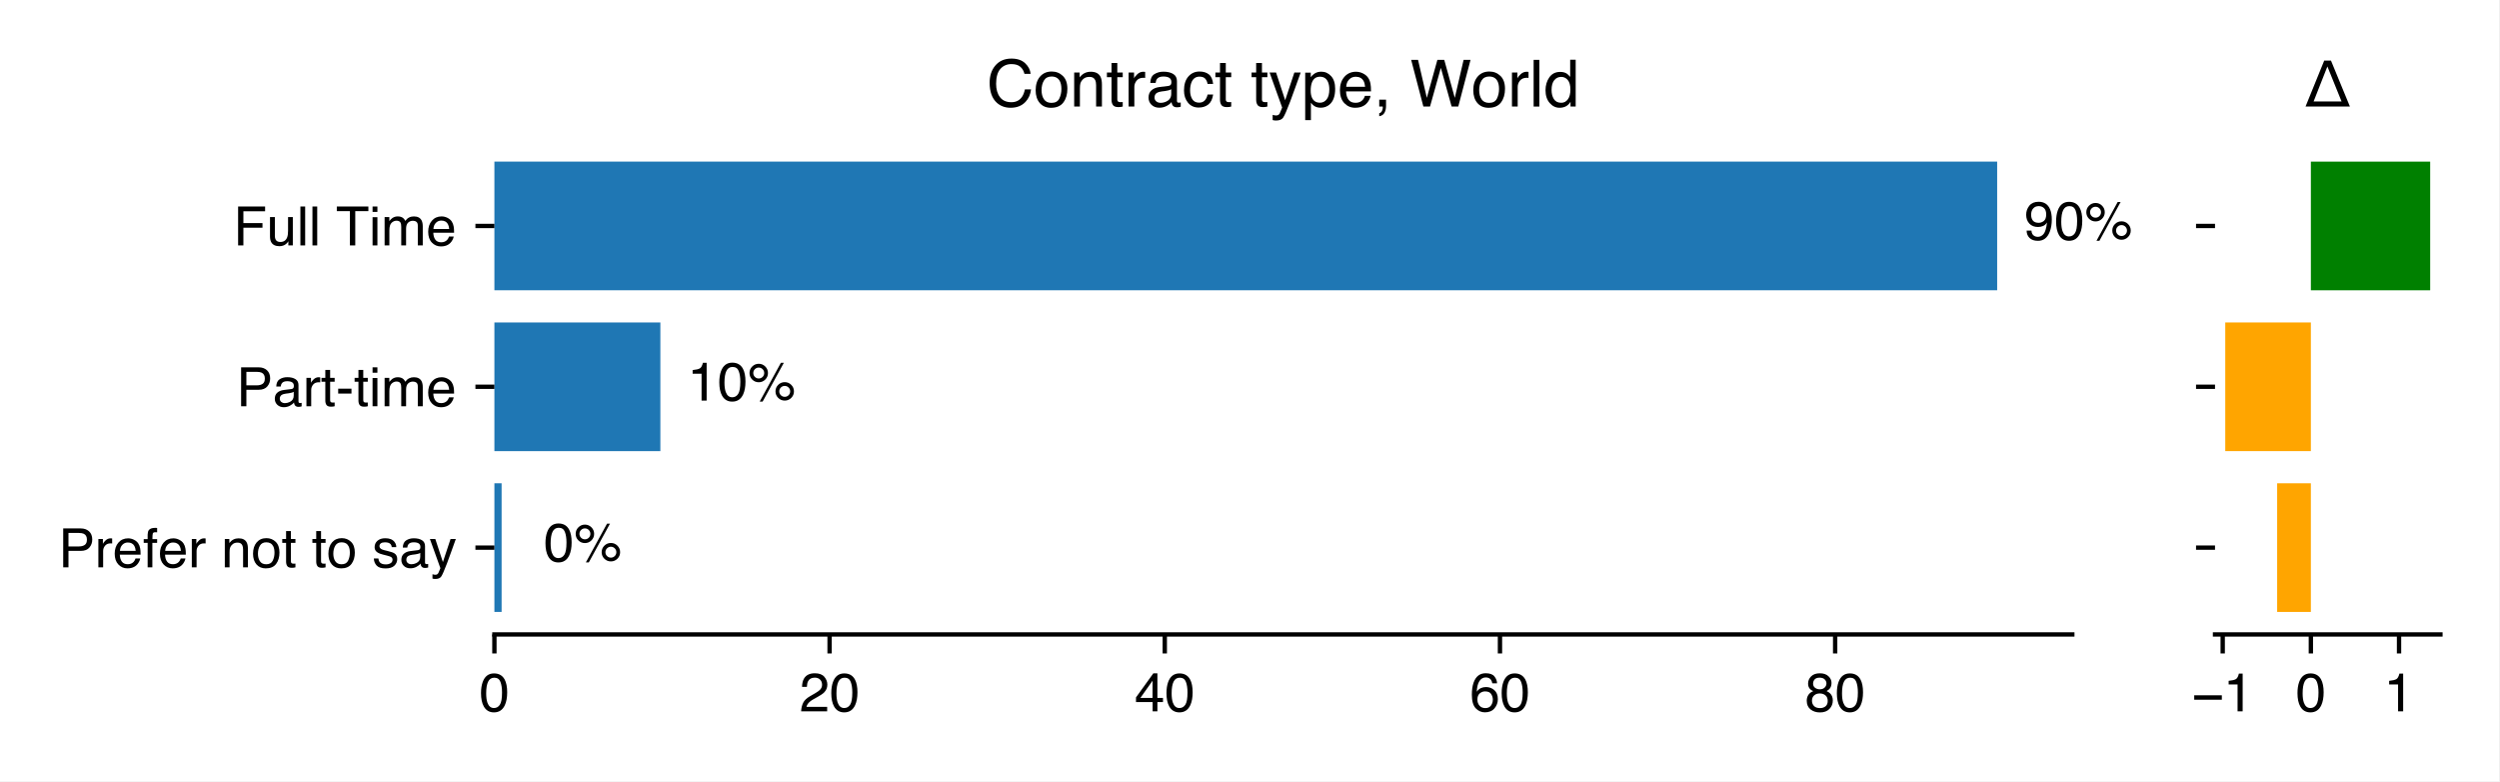
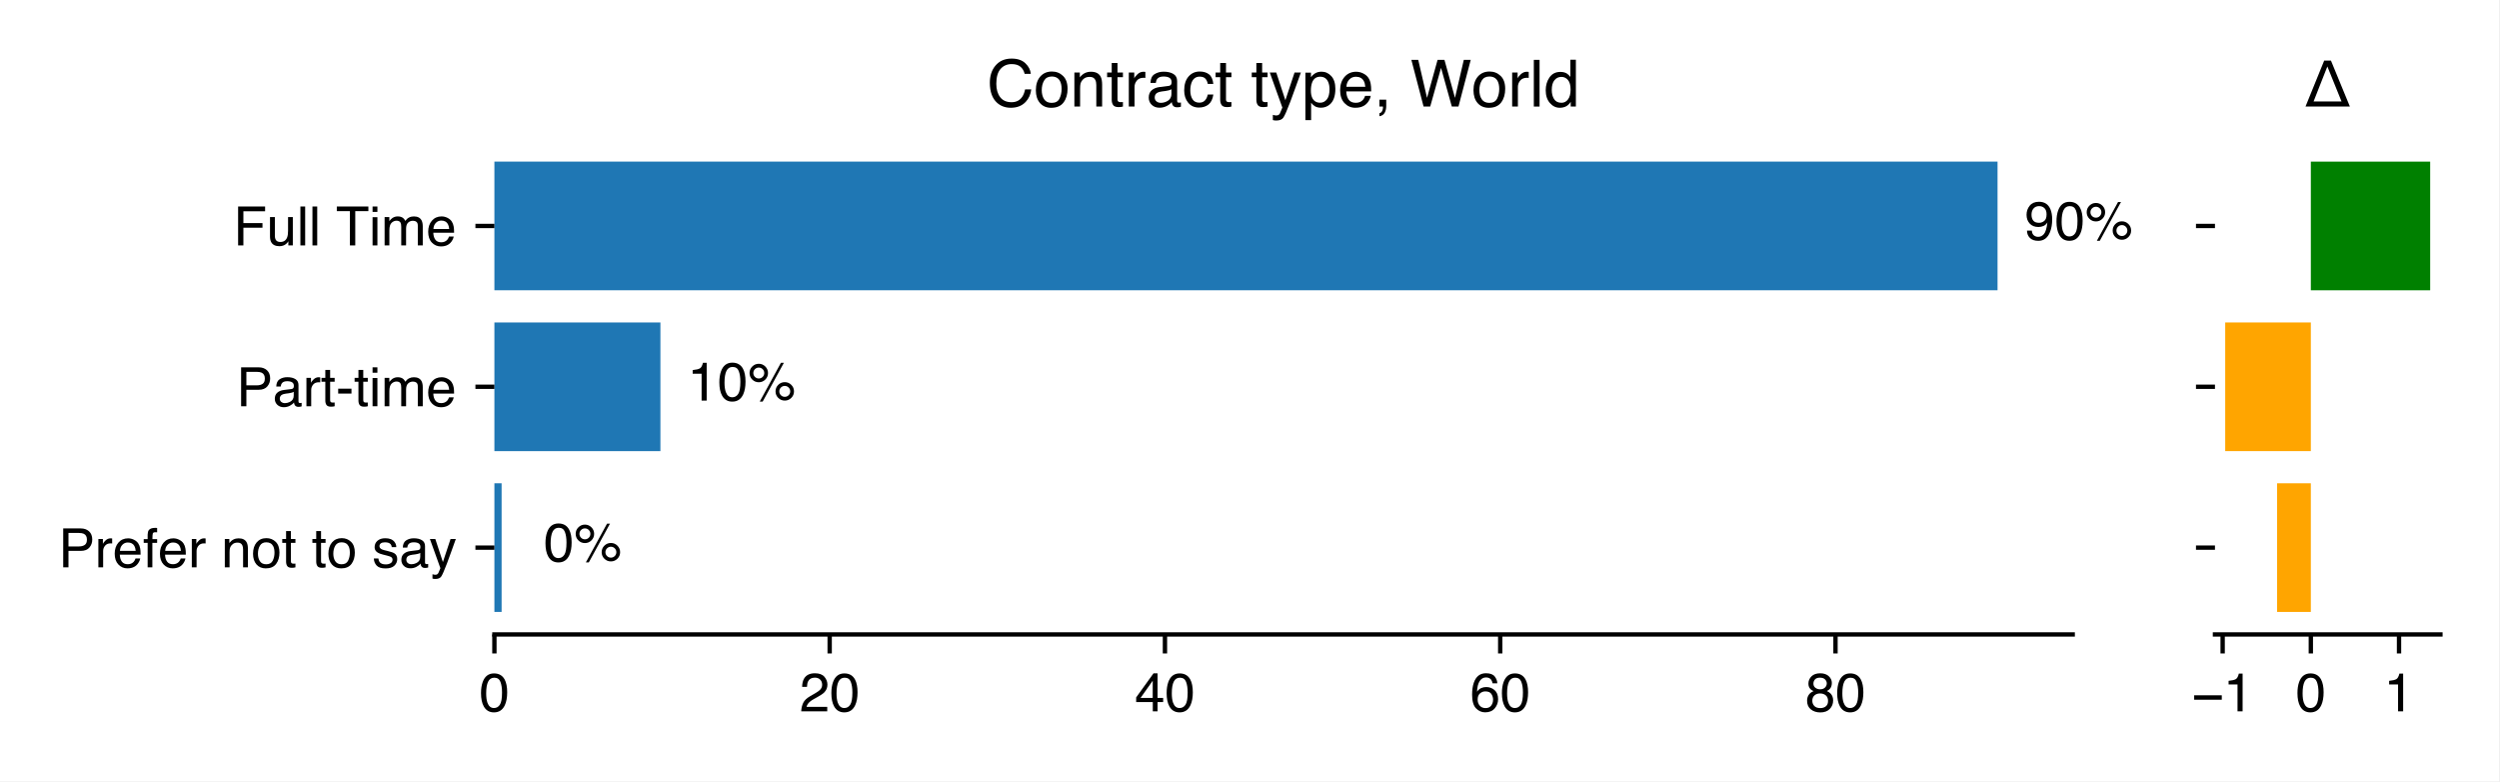
<svg xmlns="http://www.w3.org/2000/svg" xmlns:xlink="http://www.w3.org/1999/xlink" width="460.8pt" height="144pt" viewBox="0 0 460.8 144" version="1.1">
  <defs>
    <style type="text/css">*{stroke-linejoin: round; stroke-linecap: butt}</style>
  </defs>
  <g id="figure_1">
    <g id="patch_1">
      <path d="M 0 144  L 460.8 144  L 460.8 0  L 0 0  z " style="fill: #ffffff" />
    </g>
    <g id="axes_1">
      <g id="patch_2">
-         <path d="M 91.164 116.942  L 382.119 116.942  L 382.119 25.642  L 91.164 25.642  z " style="fill: #ffffff" />
+         <path d="M 91.164 116.942  L 382.192 116.942  L 382.192 25.642  L 91.164 25.642  z " style="fill: #ffffff" />
      </g>
      <g id="patch_3">
-         <path d="M 91.164 112.792  L 92.495 112.792  L 92.495 89.078  L 91.164 89.078  z " clip-path="url(#p2f2ed51801)" style="fill: #1f77b4" />
+         <path d="M 91.164 112.792  L 92.495 112.792  L 92.495 89.078  L 91.164 89.078  z " clip-path="url(#p0431a58119)" style="fill: #1f77b4" />
      </g>
      <g id="patch_4">
-         <path d="M 91.164 83.149  L 121.768 83.149  L 121.768 59.435  L 91.164 59.435  z " clip-path="url(#p2f2ed51801)" style="fill: #1f77b4" />
+         <path d="M 91.164 83.149  L 121.776 83.149  L 121.776 59.435  L 91.164 59.435  z " clip-path="url(#p0431a58119)" style="fill: #1f77b4" />
      </g>
      <g id="patch_5">
-         <path d="M 91.164 53.507  L 368.264 53.507  L 368.264 29.792  L 91.164 29.792  z " clip-path="url(#p2f2ed51801)" style="fill: #1f77b4" />
+         <path d="M 91.164 53.507  L 368.333 53.507  L 368.333 29.792  L 91.164 29.792  z " clip-path="url(#p0431a58119)" style="fill: #1f77b4" />
      </g>
      <g id="matplotlib.axis_1">
        <g id="xtick_1">
          <g id="line2d_1">
            <defs>
              <path id="m4c99cd72f3" d="M 0 0  L 0 3.5  " style="stroke: #000000; stroke-width: 0.8" />
            </defs>
            <g>
              <use xlink:href="#m4c99cd72f3" x="91.164" y="116.942" style="stroke: #000000; stroke-width: 0.8" />
            </g>
          </g>
          <g id="text_1">
            <g transform="translate(88.38359 131.1156)scale(0.1 -0.1)">
              <defs>
                <path id="Helvetica-30" d="M 1731 4475  Q 2600 4475 2988 3759  Q 3288 3206 3288 2244  Q 3288 1331 3016 734  Q 2622 -122 1728 -122  Q 922 -122 528 578  Q 200 1163 200 2147  Q 200 2909 397 3456  Q 766 4475 1731 4475  z M 1725 391  Q 2163 391 2422 778  Q 2681 1166 2681 2222  Q 2681 2984 2493 3476  Q 2306 3969 1766 3969  Q 1269 3969 1039 3501  Q 809 3034 809 2125  Q 809 1441 956 1025  Q 1181 391 1725 391  z " transform="scale(0.015625)" />
              </defs>
              <use xlink:href="#Helvetica-30" />
            </g>
          </g>
        </g>
        <g id="xtick_2">
          <g id="line2d_2">
            <g>
-               <use xlink:href="#m4c99cd72f3" x="152.971" y="116.942" style="stroke: #000000; stroke-width: 0.8" />
+               <use xlink:href="#m4c99cd72f3" x="152.986" y="116.942" style="stroke: #000000; stroke-width: 0.8" />
            </g>
          </g>
          <g id="text_2">
-             <g transform="translate(147.4101 131.1156)scale(0.1 -0.1)">
+             <g transform="translate(147.4255 131.1156)scale(0.1 -0.1)">
              <defs>
                <path id="Helvetica-32" d="M 200 0  Q 231 578 439 1006  Q 647 1434 1250 1784  L 1850 2131  Q 2253 2366 2416 2531  Q 2672 2791 2672 3125  Q 2672 3516 2437 3745  Q 2203 3975 1813 3975  Q 1234 3975 1013 3538  Q 894 3303 881 2888  L 309 2888  Q 319 3472 525 3841  Q 891 4491 1816 4491  Q 2584 4491 2939 4075  Q 3294 3659 3294 3150  Q 3294 2613 2916 2231  Q 2697 2009 2131 1694  L 1703 1456  Q 1397 1288 1222 1134  Q 909 863 828 531  L 3272 531  L 3272 0  L 200 0  z " transform="scale(0.015625)" />
              </defs>
              <use xlink:href="#Helvetica-32" />
              <use xlink:href="#Helvetica-30" x="55.615" />
            </g>
          </g>
        </g>
        <g id="xtick_3">
          <g id="line2d_3">
            <g>
-               <use xlink:href="#m4c99cd72f3" x="214.778" y="116.942" style="stroke: #000000; stroke-width: 0.8" />
+               <use xlink:href="#m4c99cd72f3" x="214.809" y="116.942" style="stroke: #000000; stroke-width: 0.8" />
            </g>
          </g>
          <g id="text_3">
-             <g transform="translate(209.2171 131.1156)scale(0.1 -0.1)">
+             <g transform="translate(209.248 131.1156)scale(0.1 -0.1)">
              <defs>
                <path id="Helvetica-34" d="M 2116 1584  L 2116 3613  L 681 1584  L 2116 1584  z M 2125 0  L 2125 1094  L 163 1094  L 163 1644  L 2213 4488  L 2688 4488  L 2688 1584  L 3347 1584  L 3347 1094  L 2688 1094  L 2688 0  L 2125 0  z " transform="scale(0.015625)" />
              </defs>
              <use xlink:href="#Helvetica-34" />
              <use xlink:href="#Helvetica-30" x="55.615" />
            </g>
          </g>
        </g>
        <g id="xtick_4">
          <g id="line2d_4">
            <g>
-               <use xlink:href="#m4c99cd72f3" x="276.585" y="116.942" style="stroke: #000000; stroke-width: 0.8" />
+               <use xlink:href="#m4c99cd72f3" x="276.631" y="116.942" style="stroke: #000000; stroke-width: 0.8" />
            </g>
          </g>
          <g id="text_4">
-             <g transform="translate(271.0241 131.1156)scale(0.1 -0.1)">
+             <g transform="translate(271.0704 131.1156)scale(0.1 -0.1)">
              <defs>
                <path id="Helvetica-36" d="M 1872 4494  Q 2622 4494 2917 4105  Q 3213 3716 3213 3303  L 2656 3303  Q 2606 3569 2497 3719  Q 2294 4000 1881 4000  Q 1409 4000 1131 3564  Q 853 3128 822 2316  Q 1016 2600 1309 2741  Q 1578 2866 1909 2866  Q 2472 2866 2890 2506  Q 3309 2147 3309 1434  Q 3309 825 2912 354  Q 2516 -116 1781 -116  Q 1153 -116 697 361  Q 241 838 241 1966  Q 241 2800 444 3381  Q 834 4494 1872 4494  z M 1831 384  Q 2275 384 2495 682  Q 2716 981 2716 1388  Q 2716 1731 2519 2042  Q 2322 2353 1803 2353  Q 1441 2353 1167 2112  Q 894 1872 894 1388  Q 894 963 1142 673  Q 1391 384 1831 384  z " transform="scale(0.015625)" />
              </defs>
              <use xlink:href="#Helvetica-36" />
              <use xlink:href="#Helvetica-30" x="55.615" />
            </g>
          </g>
        </g>
        <g id="xtick_5">
          <g id="line2d_5">
            <g>
-               <use xlink:href="#m4c99cd72f3" x="338.392" y="116.942" style="stroke: #000000; stroke-width: 0.8" />
+               <use xlink:href="#m4c99cd72f3" x="338.454" y="116.942" style="stroke: #000000; stroke-width: 0.8" />
            </g>
          </g>
          <g id="text_5">
-             <g transform="translate(332.8311 131.1156)scale(0.1 -0.1)">
+             <g transform="translate(332.8928 131.1156)scale(0.1 -0.1)">
              <defs>
                <path id="Helvetica-38" d="M 1741 2600  Q 2113 2600 2322 2808  Q 2531 3016 2531 3303  Q 2531 3553 2331 3762  Q 2131 3972 1722 3972  Q 1316 3972 1134 3762  Q 953 3553 953 3272  Q 953 2956 1187 2778  Q 1422 2600 1741 2600  z M 1775 384  Q 2166 384 2423 595  Q 2681 806 2681 1225  Q 2681 1659 2415 1884  Q 2150 2109 1734 2109  Q 1331 2109 1076 1879  Q 822 1650 822 1244  Q 822 894 1055 639  Q 1288 384 1775 384  z M 975 2384  Q 741 2484 609 2619  Q 363 2869 363 3269  Q 363 3769 725 4128  Q 1088 4488 1753 4488  Q 2397 4488 2762 4148  Q 3128 3809 3128 3356  Q 3128 2938 2916 2678  Q 2797 2531 2547 2391  Q 2825 2263 2984 2097  Q 3281 1784 3281 1284  Q 3281 694 2884 283  Q 2488 -128 1763 -128  Q 1109 -128 657 226  Q 206 581 206 1256  Q 206 1653 400 1942  Q 594 2231 975 2384  z " transform="scale(0.015625)" />
              </defs>
              <use xlink:href="#Helvetica-38" />
              <use xlink:href="#Helvetica-30" x="55.615" />
            </g>
          </g>
        </g>
      </g>
      <g id="matplotlib.axis_2">
        <g id="ytick_1">
          <g id="line2d_6">
            <defs>
              <path id="m8e343aef83" d="M 0 0  L -3.5 0  " style="stroke: #000000; stroke-width: 0.8" />
            </defs>
            <g>
              <use xlink:href="#m8e343aef83" x="91.164" y="100.935" style="stroke: #000000; stroke-width: 0.8" />
            </g>
          </g>
          <g id="text_6">
            <g transform="translate(10.8 104.5726)scale(0.1 -0.1)">
              <defs>
                <path id="Helvetica-50" d="M 547 4591  L 2613 4591  Q 3225 4591 3600 4245  Q 3975 3900 3975 3275  Q 3975 2738 3640 2339  Q 3306 1941 2613 1941  L 1169 1941  L 1169 0  L 547 0  L 547 4591  z M 3347 3272  Q 3347 3778 2972 3959  Q 2766 4056 2406 4056  L 1169 4056  L 1169 2466  L 2406 2466  Q 2825 2466 3086 2644  Q 3347 2822 3347 3272  z " transform="scale(0.015625)" />
                <path id="Helvetica-72" d="M 428 3347  L 963 3347  L 963 2769  Q 1028 2938 1284 3180  Q 1541 3422 1875 3422  Q 1891 3422 1928 3419  Q 1966 3416 2056 3406  L 2056 2813  Q 2006 2822 1964 2825  Q 1922 2828 1872 2828  Q 1447 2828 1219 2554  Q 991 2281 991 1925  L 991 0  L 428 0  L 428 3347  z " transform="scale(0.015625)" />
                <path id="Helvetica-65" d="M 1806 3422  Q 2163 3422 2497 3255  Q 2831 3088 3006 2822  Q 3175 2569 3231 2231  Q 3281 2000 3281 1494  L 828 1494  Q 844 984 1069 676  Q 1294 369 1766 369  Q 2206 369 2469 659  Q 2619 828 2681 1050  L 3234 1050  Q 3213 866 3089 639  Q 2966 413 2813 269  Q 2556 19 2178 -69  Q 1975 -119 1719 -119  Q 1094 -119 659 336  Q 225 791 225 1609  Q 225 2416 662 2919  Q 1100 3422 1806 3422  z M 2703 1941  Q 2669 2306 2544 2525  Q 2313 2931 1772 2931  Q 1384 2931 1121 2651  Q 859 2372 844 1941  L 2703 1941  z M 1753 3428  L 1753 3428  z " transform="scale(0.015625)" />
                <path id="Helvetica-66" d="M 553 3856  Q 566 4206 675 4369  Q 872 4656 1434 4656  Q 1488 4656 1544 4653  Q 1600 4650 1672 4644  L 1672 4131  Q 1584 4138 1545 4139  Q 1506 4141 1472 4141  Q 1216 4141 1166 4008  Q 1116 3875 1116 3331  L 1672 3331  L 1672 2888  L 1109 2888  L 1109 0  L 553 0  L 553 2888  L 88 2888  L 88 3331  L 553 3331  L 553 3856  z " transform="scale(0.015625)" />
                <path id="Helvetica-20" transform="scale(0.015625)" />
                <path id="Helvetica-6e" d="M 413 3347  L 947 3347  L 947 2872  Q 1184 3166 1450 3294  Q 1716 3422 2041 3422  Q 2753 3422 3003 2925  Q 3141 2653 3141 2147  L 3141 0  L 2569 0  L 2569 2109  Q 2569 2416 2478 2603  Q 2328 2916 1934 2916  Q 1734 2916 1606 2875  Q 1375 2806 1200 2600  Q 1059 2434 1017 2257  Q 975 2081 975 1753  L 975 0  L 413 0  L 413 3347  z M 1734 3428  L 1734 3428  z " transform="scale(0.015625)" />
                <path id="Helvetica-6f" d="M 1741 363  Q 2300 363 2508 786  Q 2716 1209 2716 1728  Q 2716 2197 2566 2491  Q 2328 2953 1747 2953  Q 1231 2953 997 2559  Q 763 2166 763 1609  Q 763 1075 997 719  Q 1231 363 1741 363  z M 1763 3444  Q 2409 3444 2856 3012  Q 3303 2581 3303 1744  Q 3303 934 2909 406  Q 2516 -122 1688 -122  Q 997 -122 590 345  Q 184 813 184 1600  Q 184 2444 612 2944  Q 1041 3444 1763 3444  z M 1744 3428  L 1744 3428  z " transform="scale(0.015625)" />
                <path id="Helvetica-74" d="M 525 4281  L 1094 4281  L 1094 3347  L 1628 3347  L 1628 2888  L 1094 2888  L 1094 703  Q 1094 528 1213 469  Q 1278 434 1431 434  Q 1472 434 1519 436  Q 1566 438 1628 444  L 1628 0  Q 1531 -28 1426 -40  Q 1322 -53 1200 -53  Q 806 -53 665 148  Q 525 350 525 672  L 525 2888  L 72 2888  L 72 3347  L 525 3347  L 525 4281  z " transform="scale(0.015625)" />
                <path id="Helvetica-73" d="M 747 1050  Q 772 769 888 619  Q 1100 347 1625 347  Q 1938 347 2175 483  Q 2413 619 2413 903  Q 2413 1119 2222 1231  Q 2100 1300 1741 1391  L 1294 1503  Q 866 1609 663 1741  Q 300 1969 300 2372  Q 300 2847 642 3140  Q 984 3434 1563 3434  Q 2319 3434 2653 2991  Q 2863 2709 2856 2384  L 2325 2384  Q 2309 2575 2191 2731  Q 1997 2953 1519 2953  Q 1200 2953 1036 2831  Q 872 2709 872 2509  Q 872 2291 1088 2159  Q 1213 2081 1456 2022  L 1828 1931  Q 2434 1784 2641 1647  Q 2969 1431 2969 969  Q 2969 522 2630 197  Q 2291 -128 1597 -128  Q 850 -128 539 211  Q 228 550 206 1050  L 747 1050  z M 1578 3428  L 1578 3428  z " transform="scale(0.015625)" />
                <path id="Helvetica-61" d="M 844 891  Q 844 647 1022 506  Q 1200 366 1444 366  Q 1741 366 2019 503  Q 2488 731 2488 1250  L 2488 1703  Q 2384 1638 2221 1594  Q 2059 1550 1903 1531  L 1563 1488  Q 1256 1447 1103 1359  Q 844 1213 844 891  z M 2206 2028  Q 2400 2053 2466 2191  Q 2503 2266 2503 2406  Q 2503 2694 2298 2823  Q 2094 2953 1713 2953  Q 1272 2953 1088 2716  Q 984 2584 953 2325  L 428 2325  Q 444 2944 830 3186  Q 1216 3428 1725 3428  Q 2316 3428 2684 3203  Q 3050 2978 3050 2503  L 3050 575  Q 3050 488 3086 434  Q 3122 381 3238 381  Q 3275 381 3322 386  Q 3369 391 3422 400  L 3422 -16  Q 3291 -53 3222 -62  Q 3153 -72 3034 -72  Q 2744 -72 2613 134  Q 2544 244 2516 444  Q 2344 219 2022 53  Q 1700 -113 1313 -113  Q 847 -113 551 170  Q 256 453 256 878  Q 256 1344 547 1600  Q 838 1856 1309 1916  L 2206 2028  z M 1741 3428  L 1741 3428  z " transform="scale(0.015625)" />
                <path id="Helvetica-79" d="M 2503 3347  L 3125 3347  Q 3006 3025 2597 1878  Q 2291 1016 2084 472  Q 1597 -809 1397 -1090  Q 1197 -1372 709 -1372  Q 591 -1372 527 -1362  Q 463 -1353 369 -1328  L 369 -816  Q 516 -856 581 -865  Q 647 -875 697 -875  Q 853 -875 926 -823  Q 1000 -772 1050 -697  Q 1066 -672 1162 -440  Q 1259 -209 1303 -97  L 66 3347  L 703 3347  L 1600 622  L 2503 3347  z M 1597 3428  L 1597 3428  z " transform="scale(0.015625)" />
              </defs>
              <use xlink:href="#Helvetica-50" />
              <use xlink:href="#Helvetica-72" x="66.699" />
              <use xlink:href="#Helvetica-65" x="100" />
              <use xlink:href="#Helvetica-66" x="155.615" />
              <use xlink:href="#Helvetica-65" x="183.398" />
              <use xlink:href="#Helvetica-72" x="239.014" />
              <use xlink:href="#Helvetica-20" x="272.314" />
              <use xlink:href="#Helvetica-6e" x="300.098" />
              <use xlink:href="#Helvetica-6f" x="355.713" />
              <use xlink:href="#Helvetica-74" x="411.328" />
              <use xlink:href="#Helvetica-20" x="439.111" />
              <use xlink:href="#Helvetica-74" x="466.895" />
              <use xlink:href="#Helvetica-6f" x="494.678" />
              <use xlink:href="#Helvetica-20" x="550.293" />
              <use xlink:href="#Helvetica-73" x="578.076" />
              <use xlink:href="#Helvetica-61" x="628.076" />
              <use xlink:href="#Helvetica-79" x="683.691" />
            </g>
          </g>
        </g>
        <g id="ytick_2">
          <g id="line2d_7">
            <g>
              <use xlink:href="#m8e343aef83" x="91.164" y="71.292" style="stroke: #000000; stroke-width: 0.8" />
            </g>
          </g>
          <g id="text_7">
            <g transform="translate(43.60469 74.87906)scale(0.1 -0.1)">
              <defs>
                <path id="Helvetica-2d" d="M 266 2072  L 1834 2072  L 1834 1494  L 266 1494  L 266 2072  z " transform="scale(0.015625)" />
                <path id="Helvetica-69" d="M 413 3331  L 984 3331  L 984 0  L 413 0  L 413 3331  z M 413 4591  L 984 4591  L 984 3953  L 413 3953  L 413 4591  z " transform="scale(0.015625)" />
                <path id="Helvetica-6d" d="M 413 3347  L 969 3347  L 969 2872  Q 1169 3119 1331 3231  Q 1609 3422 1963 3422  Q 2363 3422 2606 3225  Q 2744 3113 2856 2894  Q 3044 3163 3297 3292  Q 3550 3422 3866 3422  Q 4541 3422 4784 2934  Q 4916 2672 4916 2228  L 4916 0  L 4331 0  L 4331 2325  Q 4331 2659 4164 2784  Q 3997 2909 3756 2909  Q 3425 2909 3186 2687  Q 2947 2466 2947 1947  L 2947 0  L 2375 0  L 2375 2184  Q 2375 2525 2294 2681  Q 2166 2916 1816 2916  Q 1497 2916 1236 2669  Q 975 2422 975 1775  L 975 0  L 413 0  L 413 3347  z " transform="scale(0.015625)" />
              </defs>
              <use xlink:href="#Helvetica-50" />
              <use xlink:href="#Helvetica-61" x="66.699" />
              <use xlink:href="#Helvetica-72" x="122.314" />
              <use xlink:href="#Helvetica-74" x="155.615" />
              <use xlink:href="#Helvetica-2d" x="183.398" />
              <use xlink:href="#Helvetica-74" x="216.699" />
              <use xlink:href="#Helvetica-69" x="244.482" />
              <use xlink:href="#Helvetica-6d" x="266.699" />
              <use xlink:href="#Helvetica-65" x="350" />
            </g>
          </g>
        </g>
        <g id="ytick_3">
          <g id="line2d_8">
            <g>
              <use xlink:href="#m8e343aef83" x="91.164" y="41.65" style="stroke: #000000; stroke-width: 0.8" />
            </g>
          </g>
          <g id="text_8">
            <g transform="translate(43.05313 45.23631)scale(0.1 -0.1)">
              <defs>
                <path id="Helvetica-46" d="M 547 4591  L 3731 4591  L 3731 4028  L 1169 4028  L 1169 2634  L 3422 2634  L 3422 2088  L 1169 2088  L 1169 0  L 547 0  L 547 4591  z " transform="scale(0.015625)" />
                <path id="Helvetica-75" d="M 975 3347  L 975 1125  Q 975 869 1056 706  Q 1206 406 1616 406  Q 2203 406 2416 931  Q 2531 1213 2531 1703  L 2531 3347  L 3094 3347  L 3094 0  L 2563 0  L 2569 494  Q 2459 303 2297 172  Q 1975 -91 1516 -91  Q 800 -91 541 388  Q 400 644 400 1072  L 400 3347  L 975 3347  z M 1747 3428  L 1747 3428  z " transform="scale(0.015625)" />
                <path id="Helvetica-6c" d="M 428 4591  L 991 4591  L 991 0  L 428 0  L 428 4591  z " transform="scale(0.015625)" />
                <path id="Helvetica-54" d="M 3828 4591  L 3828 4044  L 2281 4044  L 2281 0  L 1650 0  L 1650 4044  L 103 4044  L 103 4591  L 3828 4591  z " transform="scale(0.015625)" />
              </defs>
              <use xlink:href="#Helvetica-46" />
              <use xlink:href="#Helvetica-75" x="61.084" />
              <use xlink:href="#Helvetica-6c" x="116.699" />
              <use xlink:href="#Helvetica-6c" x="138.916" />
              <use xlink:href="#Helvetica-20" x="161.133" />
              <use xlink:href="#Helvetica-54" x="188.916" />
              <use xlink:href="#Helvetica-69" x="250" />
              <use xlink:href="#Helvetica-6d" x="272.217" />
              <use xlink:href="#Helvetica-65" x="355.518" />
            </g>
          </g>
        </g>
      </g>
      <g id="patch_6">
-         <path d="M 91.164 116.942  L 382.119 116.942  " style="fill: none; stroke: #000000; stroke-width: 0.8; stroke-linejoin: miter; stroke-linecap: square" />
+         <path d="M 91.164 116.942  L 382.192 116.942  " style="fill: none; stroke: #000000; stroke-width: 0.8; stroke-linejoin: miter; stroke-linecap: square" />
      </g>
      <g id="text_9">
-         <g transform="translate(100.2681 103.4796)scale(0.1 -0.1)">
+         <g transform="translate(100.2684 103.4796)scale(0.1 -0.1)">
          <defs>
            <path id="Helvetica-25" d="M 4363 2175  Q 4813 2175 5131 1856  Q 5450 1538 5450 1088  Q 5450 638 5131 319  Q 4813 0 4363 0  Q 3909 0 3590 319  Q 3272 638 3272 1088  Q 3272 1538 3590 1856  Q 3909 2175 4363 2175  z M 3909 4456  L 4256 4456  L 1753 -119  L 1406 -119  L 3909 4456  z M 1294 2606  Q 1563 2606 1752 2795  Q 1941 2984 1941 3250  Q 1941 3516 1752 3705  Q 1563 3894 1294 3894  Q 1028 3894 839 3706  Q 650 3519 650 3250  Q 650 2984 839 2795  Q 1028 2606 1294 2606  z M 1294 4341  Q 1747 4341 2065 4020  Q 2384 3700 2384 3250  Q 2384 2800 2065 2481  Q 1747 2163 1294 2163  Q 844 2163 525 2481  Q 206 2800 206 3250  Q 206 3700 525 4020  Q 844 4341 1294 4341  z M 4363 444  Q 4628 444 4817 633  Q 5006 822 5006 1088  Q 5006 1353 4817 1542  Q 4628 1731 4363 1731  Q 4094 1731 3905 1542  Q 3716 1353 3716 1088  Q 3716 822 3905 633  Q 4094 444 4363 444  z " transform="scale(0.015625)" />
          </defs>
          <use xlink:href="#Helvetica-30" />
          <use xlink:href="#Helvetica-25" x="55.615" />
        </g>
      </g>
      <g id="text_10">
-         <g transform="translate(126.7611 73.83688)scale(0.1 -0.1)">
+         <g transform="translate(126.7688 73.83688)scale(0.1 -0.1)">
          <defs>
            <path id="Helvetica-31" d="M 613 3169  L 613 3600  Q 1222 3659 1462 3798  Q 1703 3938 1822 4456  L 2266 4456  L 2266 0  L 1666 0  L 1666 3169  L 613 3169  z " transform="scale(0.015625)" />
          </defs>
          <use xlink:href="#Helvetica-31" />
          <use xlink:href="#Helvetica-30" x="55.615" />
          <use xlink:href="#Helvetica-25" x="111.23" />
        </g>
      </g>
      <g id="text_11">
-         <g transform="translate(373.2572 44.19412)scale(0.1 -0.1)">
+         <g transform="translate(373.3264 44.19412)scale(0.1 -0.1)">
          <defs>
            <path id="Helvetica-39" d="M 850 1081  Q 875 616 1209 438  Q 1381 344 1597 344  Q 2000 344 2284 680  Q 2569 1016 2688 2044  Q 2500 1747 2223 1626  Q 1947 1506 1628 1506  Q 981 1506 604 1909  Q 228 2313 228 2947  Q 228 3556 600 4018  Q 972 4481 1697 4481  Q 2675 4481 3047 3600  Q 3253 3116 3253 2388  Q 3253 1566 3006 931  Q 2597 -125 1619 -125  Q 963 -125 622 219  Q 281 563 281 1081  L 850 1081  z M 1703 2000  Q 2038 2000 2314 2220  Q 2591 2441 2591 2991  Q 2591 3484 2342 3726  Q 2094 3969 1709 3969  Q 1297 3969 1055 3692  Q 813 3416 813 2953  Q 813 2516 1025 2258  Q 1238 2000 1703 2000  z " transform="scale(0.015625)" />
          </defs>
          <use xlink:href="#Helvetica-39" />
          <use xlink:href="#Helvetica-30" x="55.615" />
          <use xlink:href="#Helvetica-25" x="111.23" />
        </g>
      </g>
      <g id="text_12">
-         <g transform="translate(181.9592 19.6425)scale(0.12 -0.12)">
+         <g transform="translate(181.9955 19.6425)scale(0.12 -0.12)">
          <defs>
            <path id="Helvetica-43" d="M 2422 4716  Q 3294 4716 3775 4256  Q 4256 3797 4309 3213  L 3703 3213  Q 3600 3656 3292 3915  Q 2984 4175 2428 4175  Q 1750 4175 1333 3698  Q 916 3222 916 2238  Q 916 1431 1292 929  Q 1669 428 2416 428  Q 3103 428 3463 956  Q 3653 1234 3747 1688  L 4353 1688  Q 4272 963 3816 472  Q 3269 -119 2341 -119  Q 1541 -119 997 366  Q 281 1006 281 2344  Q 281 3359 819 4009  Q 1400 4716 2422 4716  z M 2297 4716  L 2297 4716  z " transform="scale(0.015625)" />
            <path id="Helvetica-63" d="M 1703 3444  Q 2269 3444 2623 3169  Q 2978 2894 3050 2222  L 2503 2222  Q 2453 2531 2275 2736  Q 2097 2941 1703 2941  Q 1166 2941 934 2416  Q 784 2075 784 1575  Q 784 1072 996 728  Q 1209 384 1666 384  Q 2016 384 2220 598  Q 2425 813 2503 1184  L 3050 1184  Q 2956 519 2581 211  Q 2206 -97 1622 -97  Q 966 -97 575 383  Q 184 863 184 1581  Q 184 2463 612 2953  Q 1041 3444 1703 3444  z M 1616 3428  L 1616 3428  z " transform="scale(0.015625)" />
            <path id="Helvetica-70" d="M 1825 378  Q 2219 378 2480 708  Q 2741 1038 2741 1694  Q 2741 2094 2625 2381  Q 2406 2934 1825 2934  Q 1241 2934 1025 2350  Q 909 2038 909 1556  Q 909 1169 1025 897  Q 1244 378 1825 378  z M 369 3331  L 916 3331  L 916 2888  Q 1084 3116 1284 3241  Q 1569 3428 1953 3428  Q 2522 3428 2919 2992  Q 3316 2556 3316 1747  Q 3316 653 2744 184  Q 2381 -113 1900 -113  Q 1522 -113 1266 53  Q 1116 147 931 375  L 931 -1334  L 369 -1334  L 369 3331  z " transform="scale(0.015625)" />
            <path id="Helvetica-2c" d="M 531 -653  Q 747 -616 834 -350  Q 881 -209 881 -78  Q 881 -56 879 -39  Q 878 -22 872 0  L 531 0  L 531 681  L 1200 681  L 1200 50  Q 1200 -322 1050 -603  Q 900 -884 531 -950  L 531 -653  z " transform="scale(0.015625)" />
            <path id="Helvetica-57" d="M 791 4591  L 1656 856  L 2694 4591  L 3369 4591  L 4406 856  L 5272 4591  L 5953 4591  L 4747 0  L 4094 0  L 3034 3806  L 1969 0  L 1316 0  L 116 4591  L 791 4591  z " transform="scale(0.015625)" />
            <path id="Helvetica-64" d="M 769 1634  Q 769 1097 997 734  Q 1225 372 1728 372  Q 2119 372 2370 708  Q 2622 1044 2622 1672  Q 2622 2306 2362 2611  Q 2103 2916 1722 2916  Q 1297 2916 1033 2591  Q 769 2266 769 1634  z M 1616 3406  Q 2000 3406 2259 3244  Q 2409 3150 2600 2916  L 2600 4606  L 3141 4606  L 3141 0  L 2634 0  L 2634 466  Q 2438 156 2169 18  Q 1900 -119 1553 -119  Q 994 -119 584 351  Q 175 822 175 1603  Q 175 2334 548 2870  Q 922 3406 1616 3406  z " transform="scale(0.015625)" />
          </defs>
          <use xlink:href="#Helvetica-43" />
          <use xlink:href="#Helvetica-6f" x="72.217" />
          <use xlink:href="#Helvetica-6e" x="127.832" />
          <use xlink:href="#Helvetica-74" x="183.447" />
          <use xlink:href="#Helvetica-72" x="211.23" />
          <use xlink:href="#Helvetica-61" x="244.531" />
          <use xlink:href="#Helvetica-63" x="300.146" />
          <use xlink:href="#Helvetica-74" x="350.146" />
          <use xlink:href="#Helvetica-20" x="377.93" />
          <use xlink:href="#Helvetica-74" x="405.713" />
          <use xlink:href="#Helvetica-79" x="433.496" />
          <use xlink:href="#Helvetica-70" x="483.496" />
          <use xlink:href="#Helvetica-65" x="539.111" />
          <use xlink:href="#Helvetica-2c" x="594.727" />
          <use xlink:href="#Helvetica-20" x="622.51" />
          <use xlink:href="#Helvetica-57" x="650.293" />
          <use xlink:href="#Helvetica-6f" x="744.678" />
          <use xlink:href="#Helvetica-72" x="800.293" />
          <use xlink:href="#Helvetica-6c" x="833.594" />
          <use xlink:href="#Helvetica-64" x="855.811" />
        </g>
      </g>
    </g>
    <g id="axes_2">
      <g id="patch_7">
-         <path d="M 408.435 116.942  L 450 116.942  L 450 25.642  L 408.435 25.642  z " style="fill: #ffffff" />
+         <path d="M 408.425 116.942  L 450 116.942  L 450 25.642  L 408.425 25.642  z " style="fill: #ffffff" />
      </g>
      <g id="patch_8">
-         <path d="M 426.109 112.792  L 419.891 112.792  L 419.891 89.078  L 426.109 89.078  z " clip-path="url(#pf3ad11752b)" style="fill: #ffa500" />
+         <path d="M 426.103 112.792  L 419.883 112.792  L 419.883 89.078  L 426.103 89.078  z " clip-path="url(#pea0d9b666b)" style="fill: #ffa500" />
      </g>
      <g id="patch_9">
-         <path d="M 426.109 83.149  L 410.324 83.149  L 410.324 59.435  L 426.109 59.435  z " clip-path="url(#pf3ad11752b)" style="fill: #ffa500" />
+         <path d="M 426.103 83.149  L 410.314 83.149  L 410.314 59.435  L 426.103 59.435  z " clip-path="url(#pea0d9b666b)" style="fill: #ffa500" />
      </g>
      <g id="patch_10">
-         <path d="M 426.109 53.507  L 448.111 53.507  L 448.111 29.792  L 426.109 29.792  z " clip-path="url(#pf3ad11752b)" style="fill: #008000" />
+         <path d="M 426.103 53.507  L 448.11 53.507  L 448.11 29.792  L 426.103 29.792  z " clip-path="url(#pea0d9b666b)" style="fill: #008000" />
      </g>
      <g id="matplotlib.axis_3">
        <g id="xtick_6">
          <g id="line2d_9">
            <g>
-               <use xlink:href="#m4c99cd72f3" x="409.851" y="116.942" style="stroke: #000000; stroke-width: 0.8" />
+               <use xlink:href="#m4c99cd72f3" x="409.841" y="116.942" style="stroke: #000000; stroke-width: 0.8" />
            </g>
          </g>
          <g id="text_13">
-             <g transform="translate(404.1498 131.1156)scale(0.1 -0.1)">
+             <g transform="translate(404.1398 131.1156)scale(0.1 -0.1)">
              <defs>
                <path id="Helvetica-2212" d="M 3547 1894  L 3547 1369  L 288 1369  L 288 1894  L 3547 1894  z " transform="scale(0.015625)" />
              </defs>
              <use xlink:href="#Helvetica-2212" />
              <use xlink:href="#Helvetica-31" x="58.398" />
            </g>
          </g>
        </g>
        <g id="xtick_7">
          <g id="line2d_10">
            <g>
-               <use xlink:href="#m4c99cd72f3" x="426.109" y="116.942" style="stroke: #000000; stroke-width: 0.8" />
+               <use xlink:href="#m4c99cd72f3" x="426.103" y="116.942" style="stroke: #000000; stroke-width: 0.8" />
            </g>
          </g>
          <g id="text_14">
-             <g transform="translate(423.3282 131.1156)scale(0.1 -0.1)">
+             <g transform="translate(423.3222 131.1156)scale(0.1 -0.1)">
              <use xlink:href="#Helvetica-30" />
            </g>
          </g>
        </g>
        <g id="xtick_8">
          <g id="line2d_11">
            <g>
-               <use xlink:href="#m4c99cd72f3" x="442.367" y="116.942" style="stroke: #000000; stroke-width: 0.8" />
+               <use xlink:href="#m4c99cd72f3" x="442.365" y="116.942" style="stroke: #000000; stroke-width: 0.8" />
            </g>
          </g>
          <g id="text_15">
-             <g transform="translate(439.5862 131.1156)scale(0.1 -0.1)">
+             <g transform="translate(439.5843 131.1156)scale(0.1 -0.1)">
              <use xlink:href="#Helvetica-31" />
            </g>
          </g>
        </g>
      </g>
      <g id="matplotlib.axis_4">
        <g id="ytick_4">
          <g id="line2d_12">
            <g>
-               <use xlink:href="#m8e343aef83" x="408.435" y="100.935" style="stroke: #000000; stroke-width: 0.8" />
+               <use xlink:href="#m8e343aef83" x="408.425" y="100.935" style="stroke: #000000; stroke-width: 0.8" />
            </g>
          </g>
        </g>
        <g id="ytick_5">
          <g id="line2d_13">
            <g>
-               <use xlink:href="#m8e343aef83" x="408.435" y="71.292" style="stroke: #000000; stroke-width: 0.8" />
+               <use xlink:href="#m8e343aef83" x="408.425" y="71.292" style="stroke: #000000; stroke-width: 0.8" />
            </g>
          </g>
        </g>
        <g id="ytick_6">
          <g id="line2d_14">
            <g>
-               <use xlink:href="#m8e343aef83" x="408.435" y="41.65" style="stroke: #000000; stroke-width: 0.8" />
+               <use xlink:href="#m8e343aef83" x="408.425" y="41.65" style="stroke: #000000; stroke-width: 0.8" />
            </g>
          </g>
        </g>
      </g>
      <g id="patch_11">
-         <path d="M 408.435 116.942  L 450 116.942  " style="fill: none; stroke: #000000; stroke-width: 0.8; stroke-linejoin: miter; stroke-linecap: square" />
+         <path d="M 408.425 116.942  L 450 116.942  " style="fill: none; stroke: #000000; stroke-width: 0.8; stroke-linejoin: miter; stroke-linecap: square" />
      </g>
      <g id="text_16">
-         <g transform="translate(424.8844 19.6425)scale(0.12 -0.12)">
+         <g transform="translate(424.8792 19.6425)scale(0.12 -0.12)">
          <defs>
            <path id="Helvetica-394" d="M 922 500  L 3672 500  L 2278 3941  L 922 500  z M 1966 4519  L 2631 4519  L 4494 0  L 128 0  L 1966 4519  z " transform="scale(0.015625)" />
          </defs>
          <use xlink:href="#Helvetica-394" />
        </g>
      </g>
    </g>
  </g>
  <defs>
-     <clipPath id="p2f2ed51801">
-       <rect x="91.164" y="25.642" width="290.955" height="91.3" />
+     <clipPath id="p0431a58119">
+       <rect x="91.164" y="25.642" width="291.028" height="91.3" />
    </clipPath>
-     <clipPath id="pf3ad11752b">
-       <rect x="408.435" y="25.642" width="41.565" height="91.3" />
+     <clipPath id="pea0d9b666b">
+       <rect x="408.425" y="25.642" width="41.575" height="91.3" />
    </clipPath>
  </defs>
</svg>
